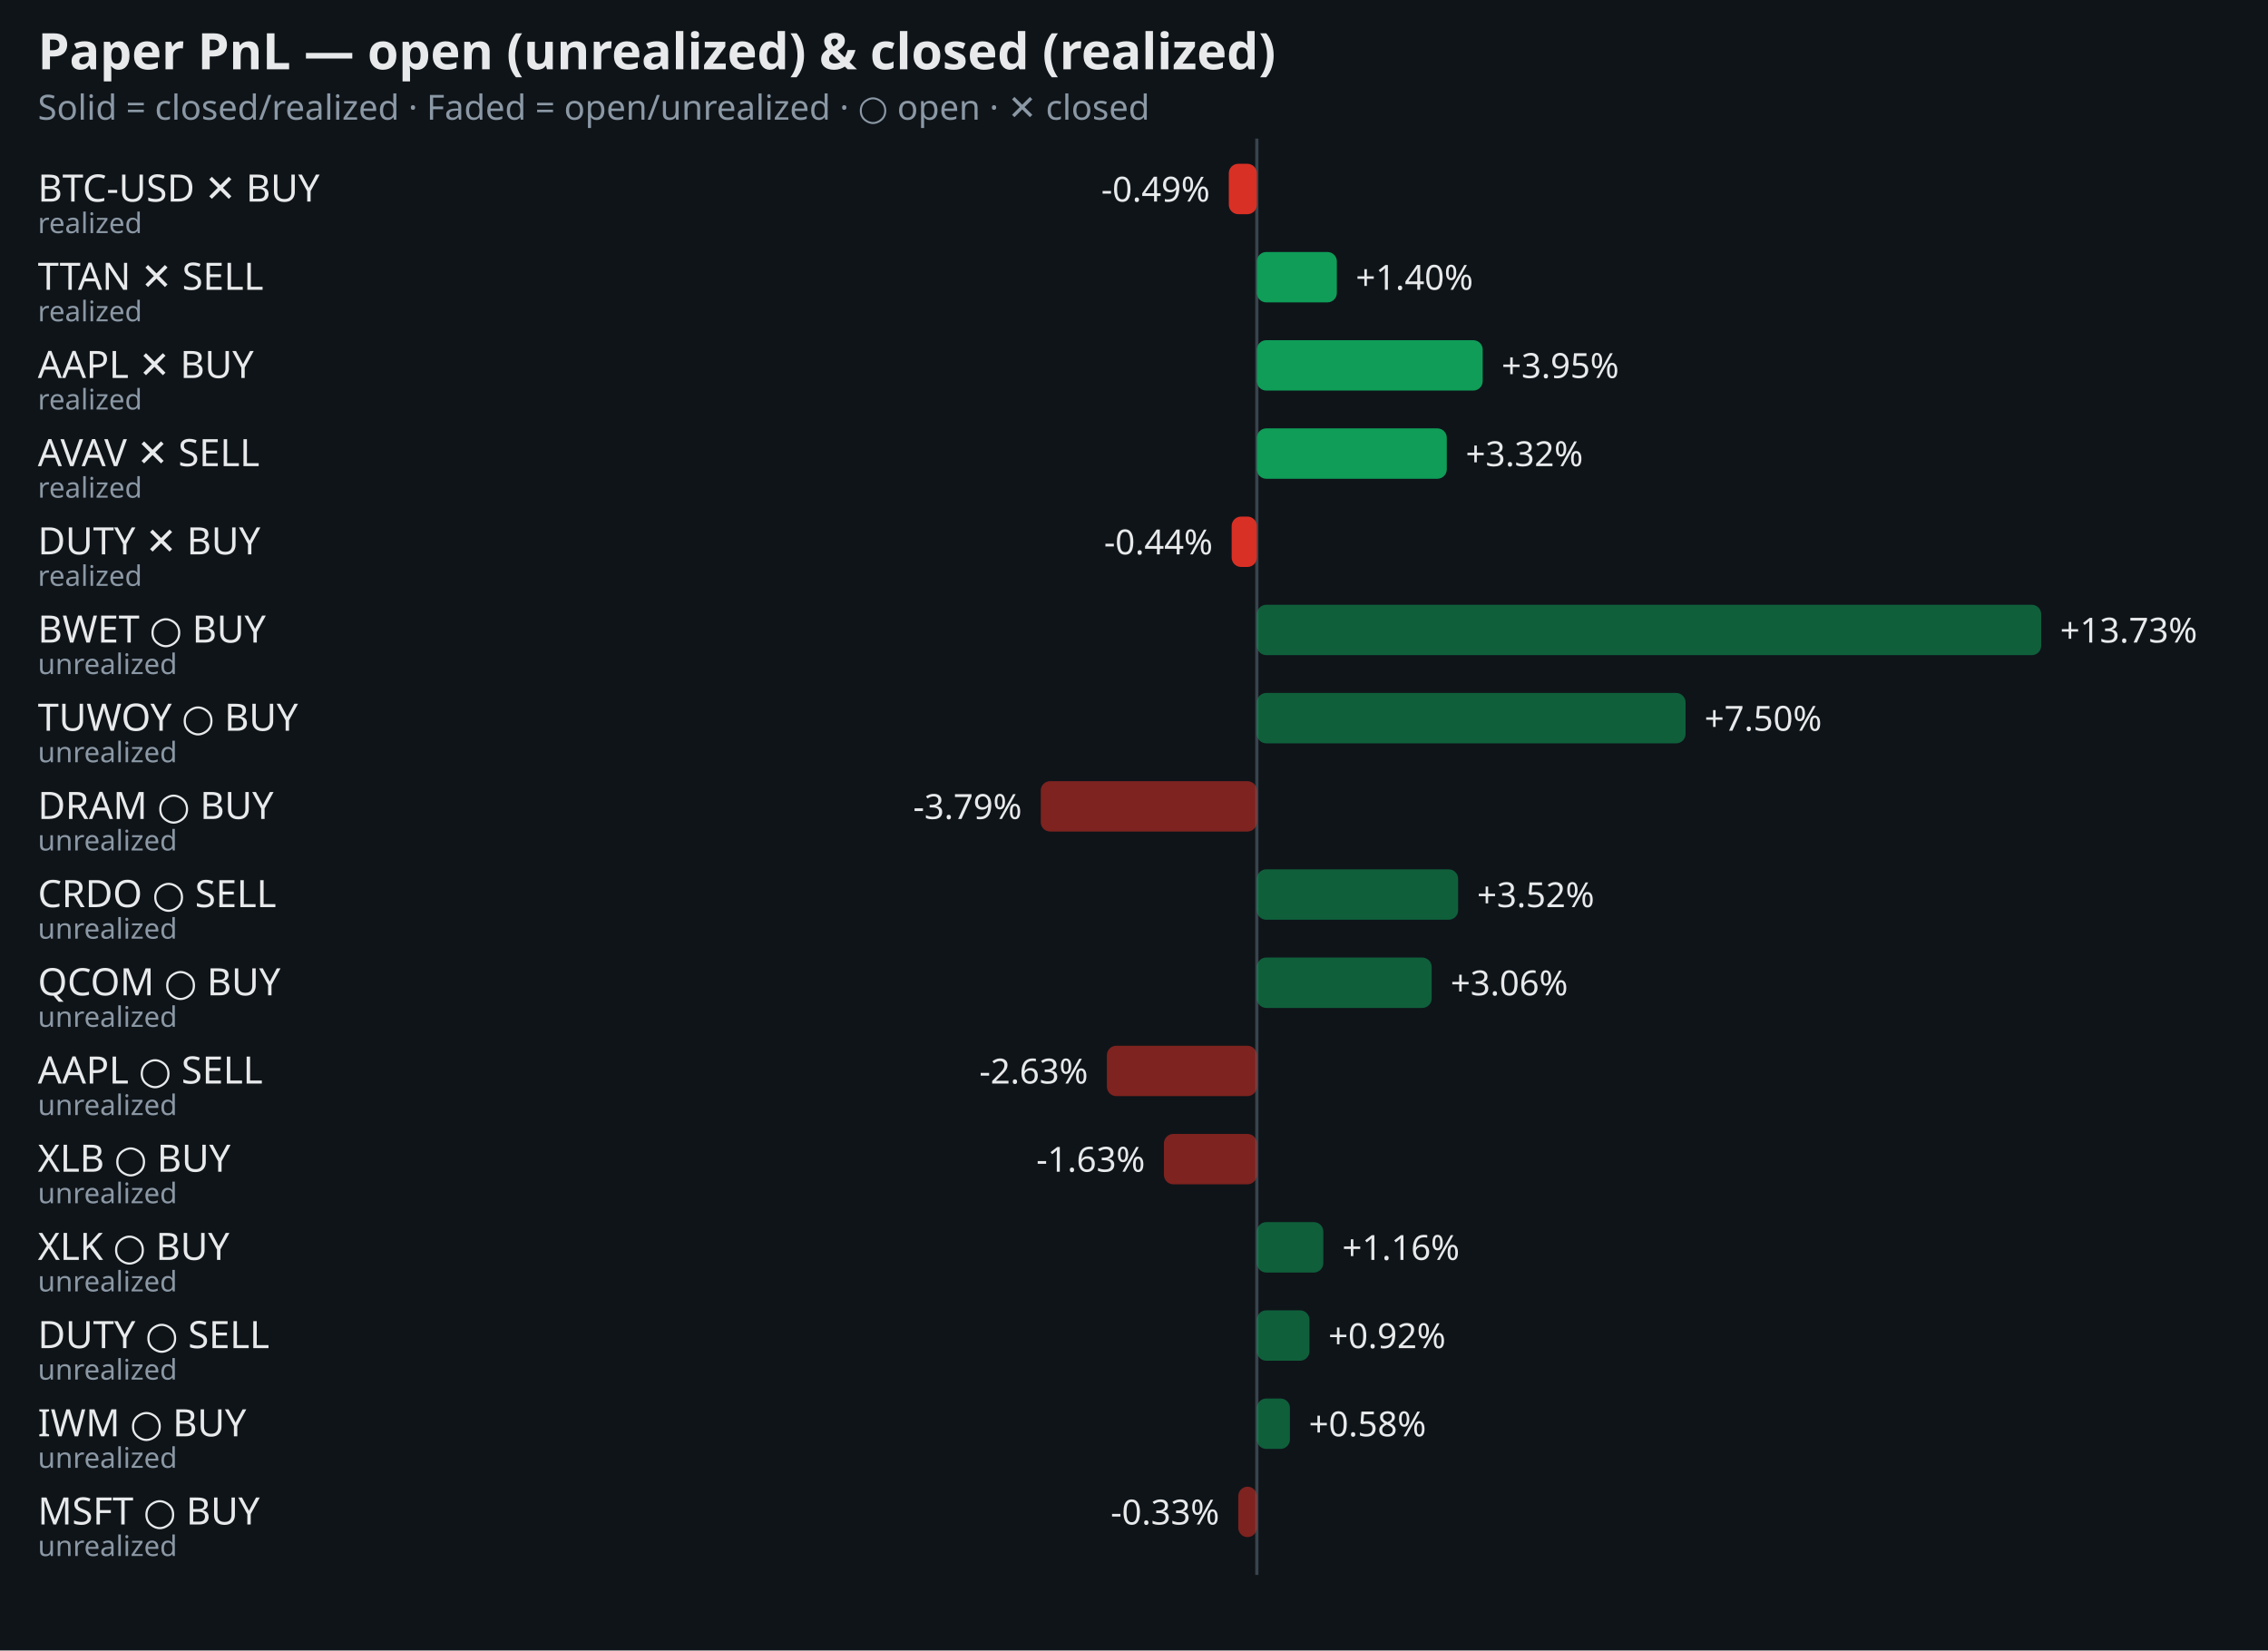
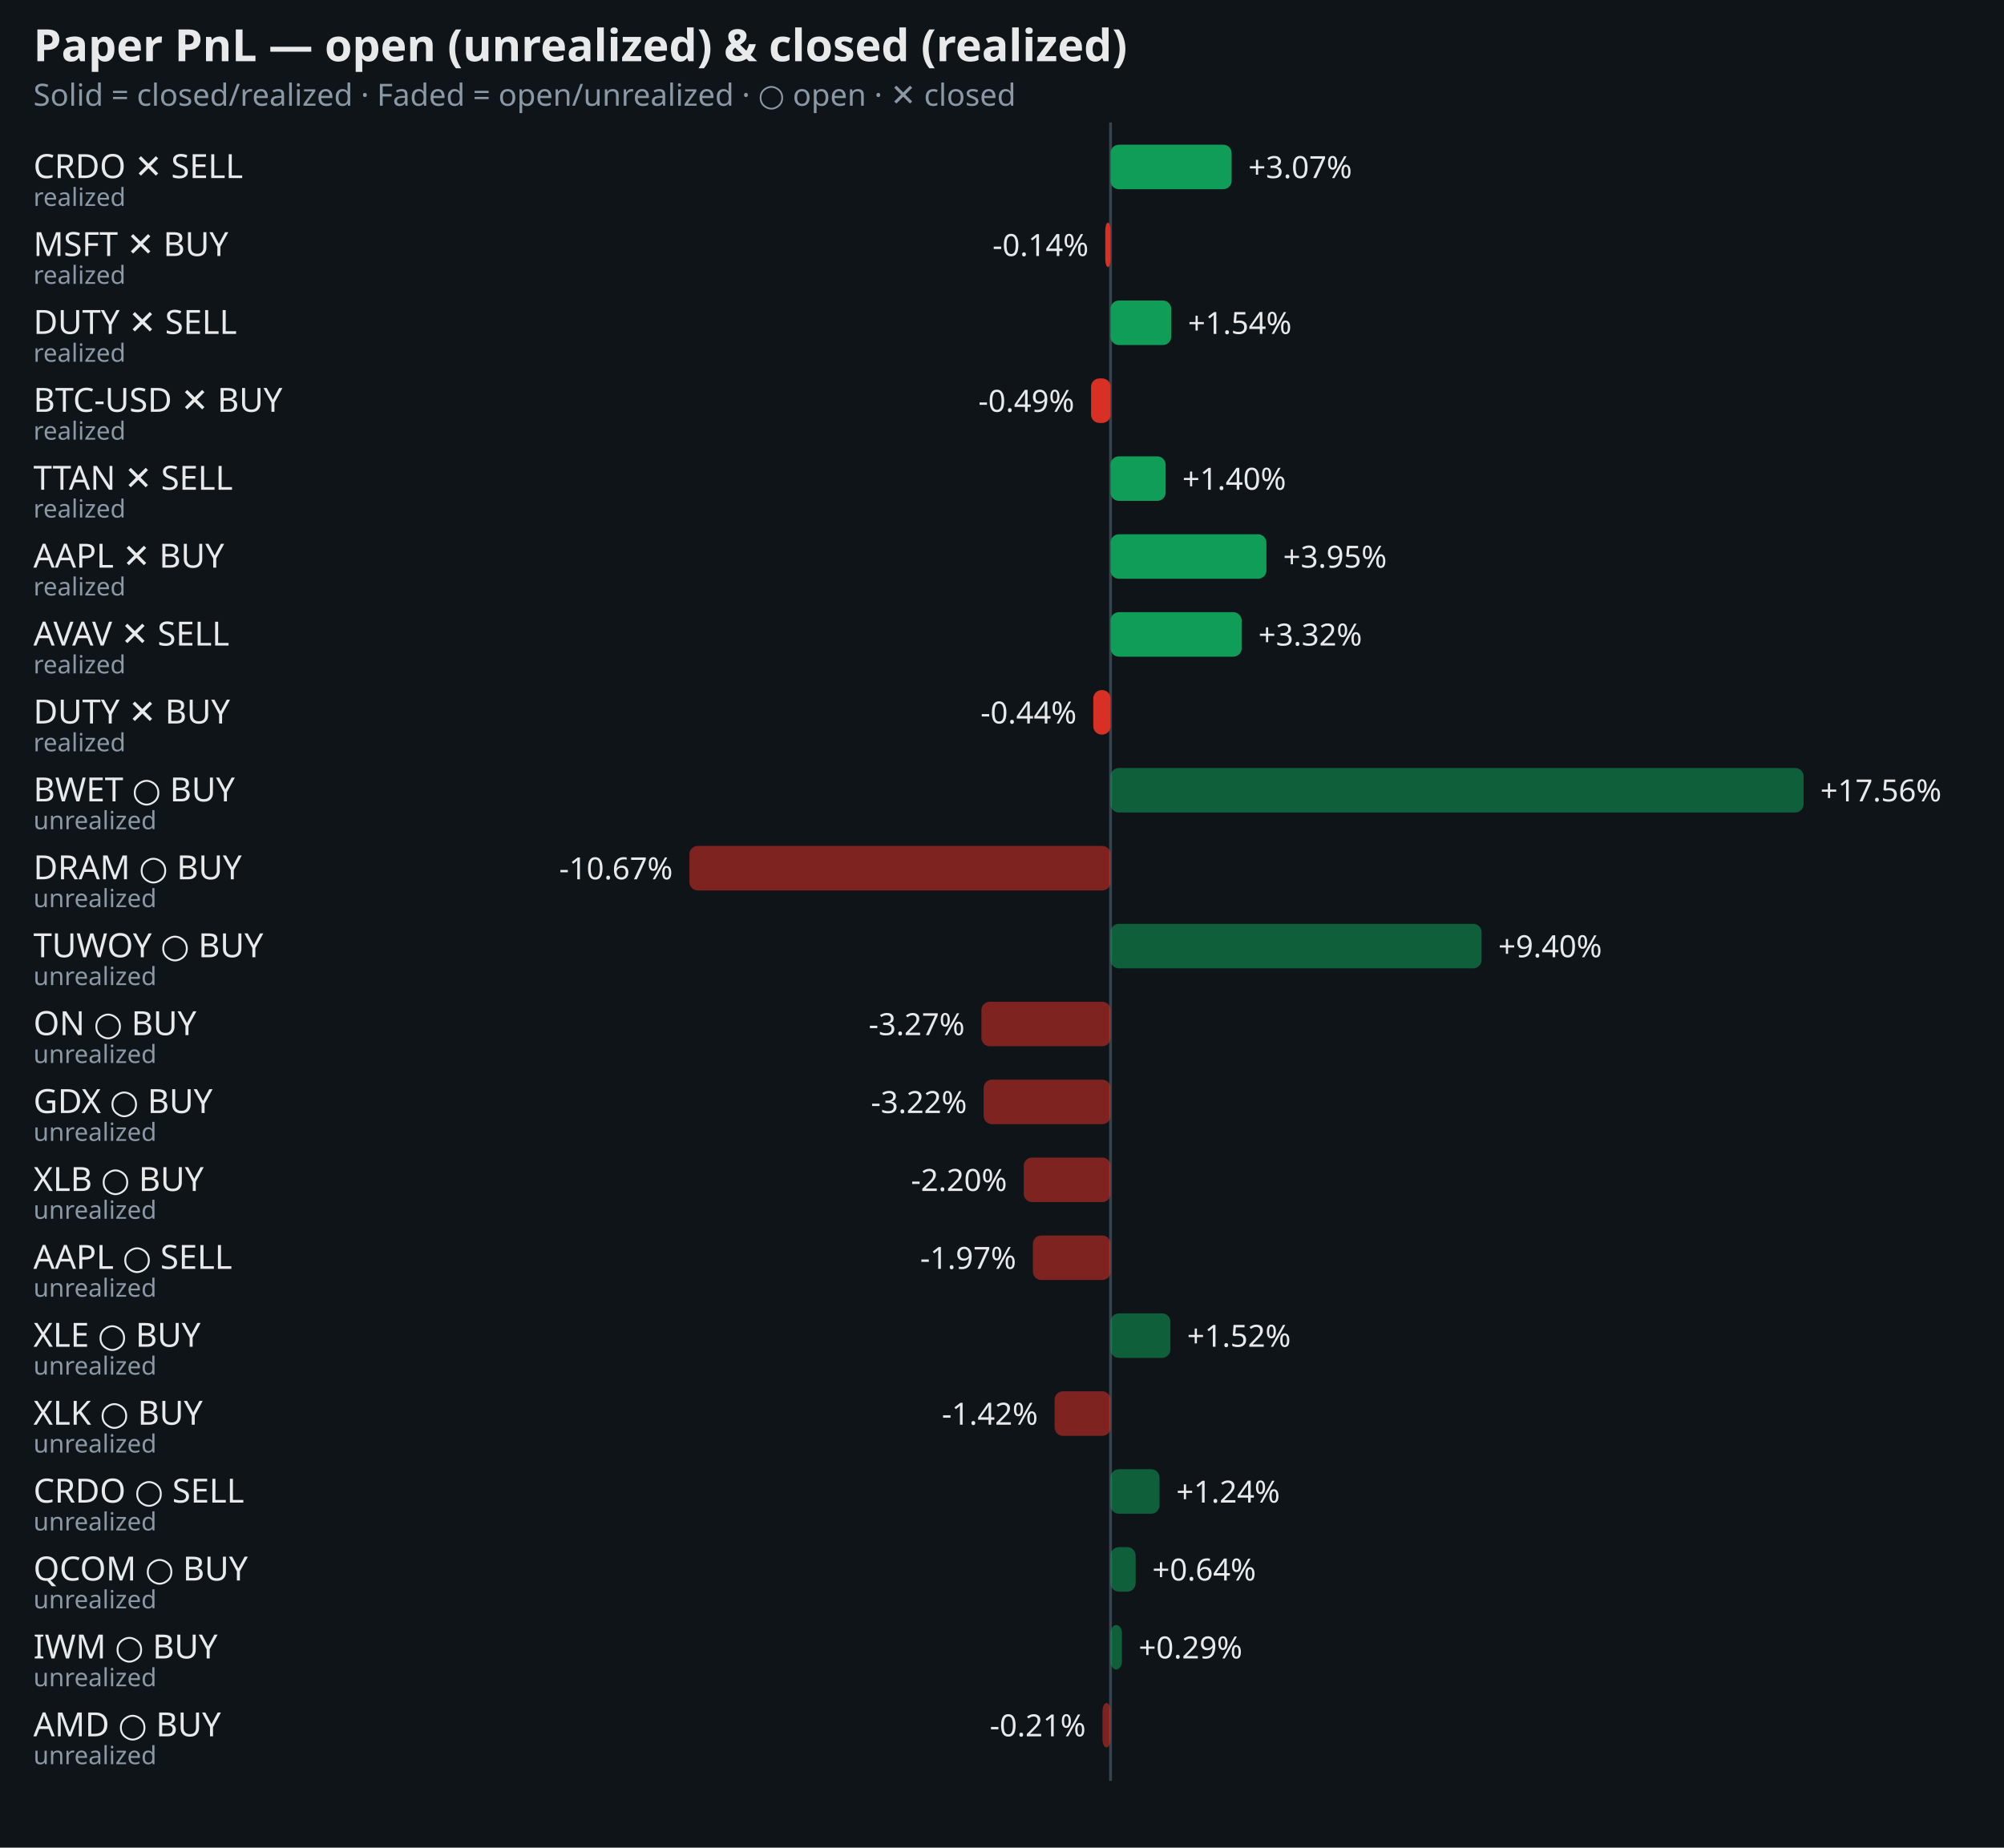
- <svg xmlns="http://www.w3.org/2000/svg" width="720" height="524" viewBox="0 0 720 524">
-   <rect width="720" height="524" fill="#0f1419" />
+ <svg xmlns="http://www.w3.org/2000/svg" width="720" height="664" viewBox="0 0 720 664">
+   <rect width="720" height="664" fill="#0f1419" />
  <text x="12" y="22" fill="#e7e9ea" font-family="ui-sans-serif,system-ui,sans-serif" font-size="16" font-weight="600">Paper PnL — open (unrealized) &amp; closed (realized)</text>
  <text x="12" y="38" fill="#8b98a5" font-family="ui-sans-serif,system-ui,sans-serif" font-size="11">Solid = closed/realized · Faded = open/unrealized · ○ open · ✕ closed</text>
-   <line x1="399" y1="44" x2="399" y2="500" stroke="#38444d" stroke-width="1" />
-   <text x="12" y="64" fill="#e7e9ea" font-family="ui-sans-serif,system-ui,sans-serif" font-size="12">BTC-USD ✕ BUY</text>
+   <line x1="399" y1="44" x2="399" y2="640" stroke="#38444d" stroke-width="1" />
+   <text x="12" y="64" fill="#e7e9ea" font-family="ui-sans-serif,system-ui,sans-serif" font-size="12">CRDO ✕ SELL</text>
  <text x="12" y="74" fill="#8b98a5" font-family="ui-sans-serif,system-ui,sans-serif" font-size="9">realized</text>
-   <rect x="390.1" y="52" width="8.9" height="16" rx="3" fill="#d93025" opacity="1" />
-   <text x="384.1" y="64" text-anchor="end" fill="#e7e9ea" font-family="ui-sans-serif,system-ui,sans-serif" font-size="11">-0.49%</text>
-   <text x="12" y="92" fill="#e7e9ea" font-family="ui-sans-serif,system-ui,sans-serif" font-size="12">TTAN ✕ SELL</text>
+   <rect x="399.0" y="52" width="43.5" height="16" rx="3" fill="#0f9d58" opacity="1" />
+   <text x="448.5" y="64" text-anchor="start" fill="#e7e9ea" font-family="ui-sans-serif,system-ui,sans-serif" font-size="11">+3.07%</text>
+   <text x="12" y="92" fill="#e7e9ea" font-family="ui-sans-serif,system-ui,sans-serif" font-size="12">MSFT ✕ BUY</text>
  <text x="12" y="102" fill="#8b98a5" font-family="ui-sans-serif,system-ui,sans-serif" font-size="9">realized</text>
-   <rect x="399.0" y="80" width="25.4" height="16" rx="3" fill="#0f9d58" opacity="1" />
-   <text x="430.4" y="92" text-anchor="start" fill="#e7e9ea" font-family="ui-sans-serif,system-ui,sans-serif" font-size="11">+1.40%</text>
-   <text x="12" y="120" fill="#e7e9ea" font-family="ui-sans-serif,system-ui,sans-serif" font-size="12">AAPL ✕ BUY</text>
+   <rect x="397.1" y="80" width="1.9" height="16" rx="3" fill="#d93025" opacity="1" />
+   <text x="391.1" y="92" text-anchor="end" fill="#e7e9ea" font-family="ui-sans-serif,system-ui,sans-serif" font-size="11">-0.14%</text>
+   <text x="12" y="120" fill="#e7e9ea" font-family="ui-sans-serif,system-ui,sans-serif" font-size="12">DUTY ✕ SELL</text>
  <text x="12" y="130" fill="#8b98a5" font-family="ui-sans-serif,system-ui,sans-serif" font-size="9">realized</text>
-   <rect x="399.0" y="108" width="71.7" height="16" rx="3" fill="#0f9d58" opacity="1" />
-   <text x="476.7" y="120" text-anchor="start" fill="#e7e9ea" font-family="ui-sans-serif,system-ui,sans-serif" font-size="11">+3.95%</text>
-   <text x="12" y="148" fill="#e7e9ea" font-family="ui-sans-serif,system-ui,sans-serif" font-size="12">AVAV ✕ SELL</text>
+   <rect x="399.0" y="108" width="21.8" height="16" rx="3" fill="#0f9d58" opacity="1" />
+   <text x="426.8" y="120" text-anchor="start" fill="#e7e9ea" font-family="ui-sans-serif,system-ui,sans-serif" font-size="11">+1.54%</text>
+   <text x="12" y="148" fill="#e7e9ea" font-family="ui-sans-serif,system-ui,sans-serif" font-size="12">BTC-USD ✕ BUY</text>
  <text x="12" y="158" fill="#8b98a5" font-family="ui-sans-serif,system-ui,sans-serif" font-size="9">realized</text>
-   <rect x="399.0" y="136" width="60.3" height="16" rx="3" fill="#0f9d58" opacity="1" />
-   <text x="465.3" y="148" text-anchor="start" fill="#e7e9ea" font-family="ui-sans-serif,system-ui,sans-serif" font-size="11">+3.32%</text>
-   <text x="12" y="176" fill="#e7e9ea" font-family="ui-sans-serif,system-ui,sans-serif" font-size="12">DUTY ✕ BUY</text>
+   <rect x="392.0" y="136" width="7.0" height="16" rx="3" fill="#d93025" opacity="1" />
+   <text x="386.0" y="148" text-anchor="end" fill="#e7e9ea" font-family="ui-sans-serif,system-ui,sans-serif" font-size="11">-0.49%</text>
+   <text x="12" y="176" fill="#e7e9ea" font-family="ui-sans-serif,system-ui,sans-serif" font-size="12">TTAN ✕ SELL</text>
  <text x="12" y="186" fill="#8b98a5" font-family="ui-sans-serif,system-ui,sans-serif" font-size="9">realized</text>
-   <rect x="391.0" y="164" width="8.0" height="16" rx="3" fill="#d93025" opacity="1" />
-   <text x="385.0" y="176" text-anchor="end" fill="#e7e9ea" font-family="ui-sans-serif,system-ui,sans-serif" font-size="11">-0.44%</text>
-   <text x="12" y="204" fill="#e7e9ea" font-family="ui-sans-serif,system-ui,sans-serif" font-size="12">BWET ○ BUY</text>
-   <text x="12" y="214" fill="#8b98a5" font-family="ui-sans-serif,system-ui,sans-serif" font-size="9">unrealized</text>
-   <rect x="399.0" y="192" width="249.0" height="16" rx="3" fill="#0f9d58" opacity="0.55" />
-   <text x="654.0" y="204" text-anchor="start" fill="#e7e9ea" font-family="ui-sans-serif,system-ui,sans-serif" font-size="11">+13.73%</text>
-   <text x="12" y="232" fill="#e7e9ea" font-family="ui-sans-serif,system-ui,sans-serif" font-size="12">TUWOY ○ BUY</text>
-   <text x="12" y="242" fill="#8b98a5" font-family="ui-sans-serif,system-ui,sans-serif" font-size="9">unrealized</text>
-   <rect x="399.0" y="220" width="136.1" height="16" rx="3" fill="#0f9d58" opacity="0.55" />
-   <text x="541.1" y="232" text-anchor="start" fill="#e7e9ea" font-family="ui-sans-serif,system-ui,sans-serif" font-size="11">+7.50%</text>
-   <text x="12" y="260" fill="#e7e9ea" font-family="ui-sans-serif,system-ui,sans-serif" font-size="12">DRAM ○ BUY</text>
-   <text x="12" y="270" fill="#8b98a5" font-family="ui-sans-serif,system-ui,sans-serif" font-size="9">unrealized</text>
-   <rect x="330.4" y="248" width="68.6" height="16" rx="3" fill="#d93025" opacity="0.55" />
-   <text x="324.4" y="260" text-anchor="end" fill="#e7e9ea" font-family="ui-sans-serif,system-ui,sans-serif" font-size="11">-3.79%</text>
-   <text x="12" y="288" fill="#e7e9ea" font-family="ui-sans-serif,system-ui,sans-serif" font-size="12">CRDO ○ SELL</text>
+   <rect x="399.0" y="164" width="19.8" height="16" rx="3" fill="#0f9d58" opacity="1" />
+   <text x="424.8" y="176" text-anchor="start" fill="#e7e9ea" font-family="ui-sans-serif,system-ui,sans-serif" font-size="11">+1.40%</text>
+   <text x="12" y="204" fill="#e7e9ea" font-family="ui-sans-serif,system-ui,sans-serif" font-size="12">AAPL ✕ BUY</text>
+   <text x="12" y="214" fill="#8b98a5" font-family="ui-sans-serif,system-ui,sans-serif" font-size="9">realized</text>
+   <rect x="399.0" y="192" width="56.0" height="16" rx="3" fill="#0f9d58" opacity="1" />
+   <text x="461.0" y="204" text-anchor="start" fill="#e7e9ea" font-family="ui-sans-serif,system-ui,sans-serif" font-size="11">+3.95%</text>
+   <text x="12" y="232" fill="#e7e9ea" font-family="ui-sans-serif,system-ui,sans-serif" font-size="12">AVAV ✕ SELL</text>
+   <text x="12" y="242" fill="#8b98a5" font-family="ui-sans-serif,system-ui,sans-serif" font-size="9">realized</text>
+   <rect x="399.0" y="220" width="47.1" height="16" rx="3" fill="#0f9d58" opacity="1" />
+   <text x="452.1" y="232" text-anchor="start" fill="#e7e9ea" font-family="ui-sans-serif,system-ui,sans-serif" font-size="11">+3.32%</text>
+   <text x="12" y="260" fill="#e7e9ea" font-family="ui-sans-serif,system-ui,sans-serif" font-size="12">DUTY ✕ BUY</text>
+   <text x="12" y="270" fill="#8b98a5" font-family="ui-sans-serif,system-ui,sans-serif" font-size="9">realized</text>
+   <rect x="392.8" y="248" width="6.2" height="16" rx="3" fill="#d93025" opacity="1" />
+   <text x="386.8" y="260" text-anchor="end" fill="#e7e9ea" font-family="ui-sans-serif,system-ui,sans-serif" font-size="11">-0.44%</text>
+   <text x="12" y="288" fill="#e7e9ea" font-family="ui-sans-serif,system-ui,sans-serif" font-size="12">BWET ○ BUY</text>
  <text x="12" y="298" fill="#8b98a5" font-family="ui-sans-serif,system-ui,sans-serif" font-size="9">unrealized</text>
-   <rect x="399.0" y="276" width="63.9" height="16" rx="3" fill="#0f9d58" opacity="0.55" />
-   <text x="468.9" y="288" text-anchor="start" fill="#e7e9ea" font-family="ui-sans-serif,system-ui,sans-serif" font-size="11">+3.52%</text>
-   <text x="12" y="316" fill="#e7e9ea" font-family="ui-sans-serif,system-ui,sans-serif" font-size="12">QCOM ○ BUY</text>
+   <rect x="399.0" y="276" width="249.0" height="16" rx="3" fill="#0f9d58" opacity="0.55" />
+   <text x="654.0" y="288" text-anchor="start" fill="#e7e9ea" font-family="ui-sans-serif,system-ui,sans-serif" font-size="11">+17.56%</text>
+   <text x="12" y="316" fill="#e7e9ea" font-family="ui-sans-serif,system-ui,sans-serif" font-size="12">DRAM ○ BUY</text>
  <text x="12" y="326" fill="#8b98a5" font-family="ui-sans-serif,system-ui,sans-serif" font-size="9">unrealized</text>
-   <rect x="399.0" y="304" width="55.5" height="16" rx="3" fill="#0f9d58" opacity="0.55" />
-   <text x="460.5" y="316" text-anchor="start" fill="#e7e9ea" font-family="ui-sans-serif,system-ui,sans-serif" font-size="11">+3.06%</text>
-   <text x="12" y="344" fill="#e7e9ea" font-family="ui-sans-serif,system-ui,sans-serif" font-size="12">AAPL ○ SELL</text>
+   <rect x="247.7" y="304" width="151.3" height="16" rx="3" fill="#d93025" opacity="0.55" />
+   <text x="241.7" y="316" text-anchor="end" fill="#e7e9ea" font-family="ui-sans-serif,system-ui,sans-serif" font-size="11">-10.67%</text>
+   <text x="12" y="344" fill="#e7e9ea" font-family="ui-sans-serif,system-ui,sans-serif" font-size="12">TUWOY ○ BUY</text>
  <text x="12" y="354" fill="#8b98a5" font-family="ui-sans-serif,system-ui,sans-serif" font-size="9">unrealized</text>
-   <rect x="351.4" y="332" width="47.6" height="16" rx="3" fill="#d93025" opacity="0.55" />
-   <text x="345.4" y="344" text-anchor="end" fill="#e7e9ea" font-family="ui-sans-serif,system-ui,sans-serif" font-size="11">-2.63%</text>
-   <text x="12" y="372" fill="#e7e9ea" font-family="ui-sans-serif,system-ui,sans-serif" font-size="12">XLB ○ BUY</text>
+   <rect x="399.0" y="332" width="133.3" height="16" rx="3" fill="#0f9d58" opacity="0.55" />
+   <text x="538.3" y="344" text-anchor="start" fill="#e7e9ea" font-family="ui-sans-serif,system-ui,sans-serif" font-size="11">+9.40%</text>
+   <text x="12" y="372" fill="#e7e9ea" font-family="ui-sans-serif,system-ui,sans-serif" font-size="12">ON ○ BUY</text>
  <text x="12" y="382" fill="#8b98a5" font-family="ui-sans-serif,system-ui,sans-serif" font-size="9">unrealized</text>
-   <rect x="369.5" y="360" width="29.5" height="16" rx="3" fill="#d93025" opacity="0.55" />
-   <text x="363.5" y="372" text-anchor="end" fill="#e7e9ea" font-family="ui-sans-serif,system-ui,sans-serif" font-size="11">-1.63%</text>
-   <text x="12" y="400" fill="#e7e9ea" font-family="ui-sans-serif,system-ui,sans-serif" font-size="12">XLK ○ BUY</text>
+   <rect x="352.6" y="360" width="46.4" height="16" rx="3" fill="#d93025" opacity="0.55" />
+   <text x="346.6" y="372" text-anchor="end" fill="#e7e9ea" font-family="ui-sans-serif,system-ui,sans-serif" font-size="11">-3.27%</text>
+   <text x="12" y="400" fill="#e7e9ea" font-family="ui-sans-serif,system-ui,sans-serif" font-size="12">GDX ○ BUY</text>
  <text x="12" y="410" fill="#8b98a5" font-family="ui-sans-serif,system-ui,sans-serif" font-size="9">unrealized</text>
-   <rect x="399.0" y="388" width="21.1" height="16" rx="3" fill="#0f9d58" opacity="0.55" />
-   <text x="426.1" y="400" text-anchor="start" fill="#e7e9ea" font-family="ui-sans-serif,system-ui,sans-serif" font-size="11">+1.16%</text>
-   <text x="12" y="428" fill="#e7e9ea" font-family="ui-sans-serif,system-ui,sans-serif" font-size="12">DUTY ○ SELL</text>
+   <rect x="353.4" y="388" width="45.6" height="16" rx="3" fill="#d93025" opacity="0.55" />
+   <text x="347.4" y="400" text-anchor="end" fill="#e7e9ea" font-family="ui-sans-serif,system-ui,sans-serif" font-size="11">-3.22%</text>
+   <text x="12" y="428" fill="#e7e9ea" font-family="ui-sans-serif,system-ui,sans-serif" font-size="12">XLB ○ BUY</text>
  <text x="12" y="438" fill="#8b98a5" font-family="ui-sans-serif,system-ui,sans-serif" font-size="9">unrealized</text>
-   <rect x="399.0" y="416" width="16.7" height="16" rx="3" fill="#0f9d58" opacity="0.55" />
-   <text x="421.7" y="428" text-anchor="start" fill="#e7e9ea" font-family="ui-sans-serif,system-ui,sans-serif" font-size="11">+0.92%</text>
-   <text x="12" y="456" fill="#e7e9ea" font-family="ui-sans-serif,system-ui,sans-serif" font-size="12">IWM ○ BUY</text>
+   <rect x="367.8" y="416" width="31.2" height="16" rx="3" fill="#d93025" opacity="0.55" />
+   <text x="361.8" y="428" text-anchor="end" fill="#e7e9ea" font-family="ui-sans-serif,system-ui,sans-serif" font-size="11">-2.20%</text>
+   <text x="12" y="456" fill="#e7e9ea" font-family="ui-sans-serif,system-ui,sans-serif" font-size="12">AAPL ○ SELL</text>
  <text x="12" y="466" fill="#8b98a5" font-family="ui-sans-serif,system-ui,sans-serif" font-size="9">unrealized</text>
-   <rect x="399.0" y="444" width="10.5" height="16" rx="3" fill="#0f9d58" opacity="0.55" />
-   <text x="415.5" y="456" text-anchor="start" fill="#e7e9ea" font-family="ui-sans-serif,system-ui,sans-serif" font-size="11">+0.58%</text>
-   <text x="12" y="484" fill="#e7e9ea" font-family="ui-sans-serif,system-ui,sans-serif" font-size="12">MSFT ○ BUY</text>
+   <rect x="371.1" y="444" width="27.9" height="16" rx="3" fill="#d93025" opacity="0.55" />
+   <text x="365.1" y="456" text-anchor="end" fill="#e7e9ea" font-family="ui-sans-serif,system-ui,sans-serif" font-size="11">-1.97%</text>
+   <text x="12" y="484" fill="#e7e9ea" font-family="ui-sans-serif,system-ui,sans-serif" font-size="12">XLE ○ BUY</text>
  <text x="12" y="494" fill="#8b98a5" font-family="ui-sans-serif,system-ui,sans-serif" font-size="9">unrealized</text>
-   <rect x="393.1" y="472" width="5.9" height="16" rx="3" fill="#d93025" opacity="0.55" />
-   <text x="387.1" y="484" text-anchor="end" fill="#e7e9ea" font-family="ui-sans-serif,system-ui,sans-serif" font-size="11">-0.33%</text>
+   <rect x="399.0" y="472" width="21.5" height="16" rx="3" fill="#0f9d58" opacity="0.55" />
+   <text x="426.5" y="484" text-anchor="start" fill="#e7e9ea" font-family="ui-sans-serif,system-ui,sans-serif" font-size="11">+1.52%</text>
+   <text x="12" y="512" fill="#e7e9ea" font-family="ui-sans-serif,system-ui,sans-serif" font-size="12">XLK ○ BUY</text>
+   <text x="12" y="522" fill="#8b98a5" font-family="ui-sans-serif,system-ui,sans-serif" font-size="9">unrealized</text>
+   <rect x="378.9" y="500" width="20.1" height="16" rx="3" fill="#d93025" opacity="0.55" />
+   <text x="372.9" y="512" text-anchor="end" fill="#e7e9ea" font-family="ui-sans-serif,system-ui,sans-serif" font-size="11">-1.42%</text>
+   <text x="12" y="540" fill="#e7e9ea" font-family="ui-sans-serif,system-ui,sans-serif" font-size="12">CRDO ○ SELL</text>
+   <text x="12" y="550" fill="#8b98a5" font-family="ui-sans-serif,system-ui,sans-serif" font-size="9">unrealized</text>
+   <rect x="399.0" y="528" width="17.6" height="16" rx="3" fill="#0f9d58" opacity="0.55" />
+   <text x="422.6" y="540" text-anchor="start" fill="#e7e9ea" font-family="ui-sans-serif,system-ui,sans-serif" font-size="11">+1.24%</text>
+   <text x="12" y="568" fill="#e7e9ea" font-family="ui-sans-serif,system-ui,sans-serif" font-size="12">QCOM ○ BUY</text>
+   <text x="12" y="578" fill="#8b98a5" font-family="ui-sans-serif,system-ui,sans-serif" font-size="9">unrealized</text>
+   <rect x="399.0" y="556" width="9.0" height="16" rx="3" fill="#0f9d58" opacity="0.55" />
+   <text x="414.0" y="568" text-anchor="start" fill="#e7e9ea" font-family="ui-sans-serif,system-ui,sans-serif" font-size="11">+0.64%</text>
+   <text x="12" y="596" fill="#e7e9ea" font-family="ui-sans-serif,system-ui,sans-serif" font-size="12">IWM ○ BUY</text>
+   <text x="12" y="606" fill="#8b98a5" font-family="ui-sans-serif,system-ui,sans-serif" font-size="9">unrealized</text>
+   <rect x="399.0" y="584" width="4.1" height="16" rx="3" fill="#0f9d58" opacity="0.55" />
+   <text x="409.1" y="596" text-anchor="start" fill="#e7e9ea" font-family="ui-sans-serif,system-ui,sans-serif" font-size="11">+0.29%</text>
+   <text x="12" y="624" fill="#e7e9ea" font-family="ui-sans-serif,system-ui,sans-serif" font-size="12">AMD ○ BUY</text>
+   <text x="12" y="634" fill="#8b98a5" font-family="ui-sans-serif,system-ui,sans-serif" font-size="9">unrealized</text>
+   <rect x="396.1" y="612" width="2.9" height="16" rx="3" fill="#d93025" opacity="0.55" />
+   <text x="390.1" y="624" text-anchor="end" fill="#e7e9ea" font-family="ui-sans-serif,system-ui,sans-serif" font-size="11">-0.21%</text>
</svg>
